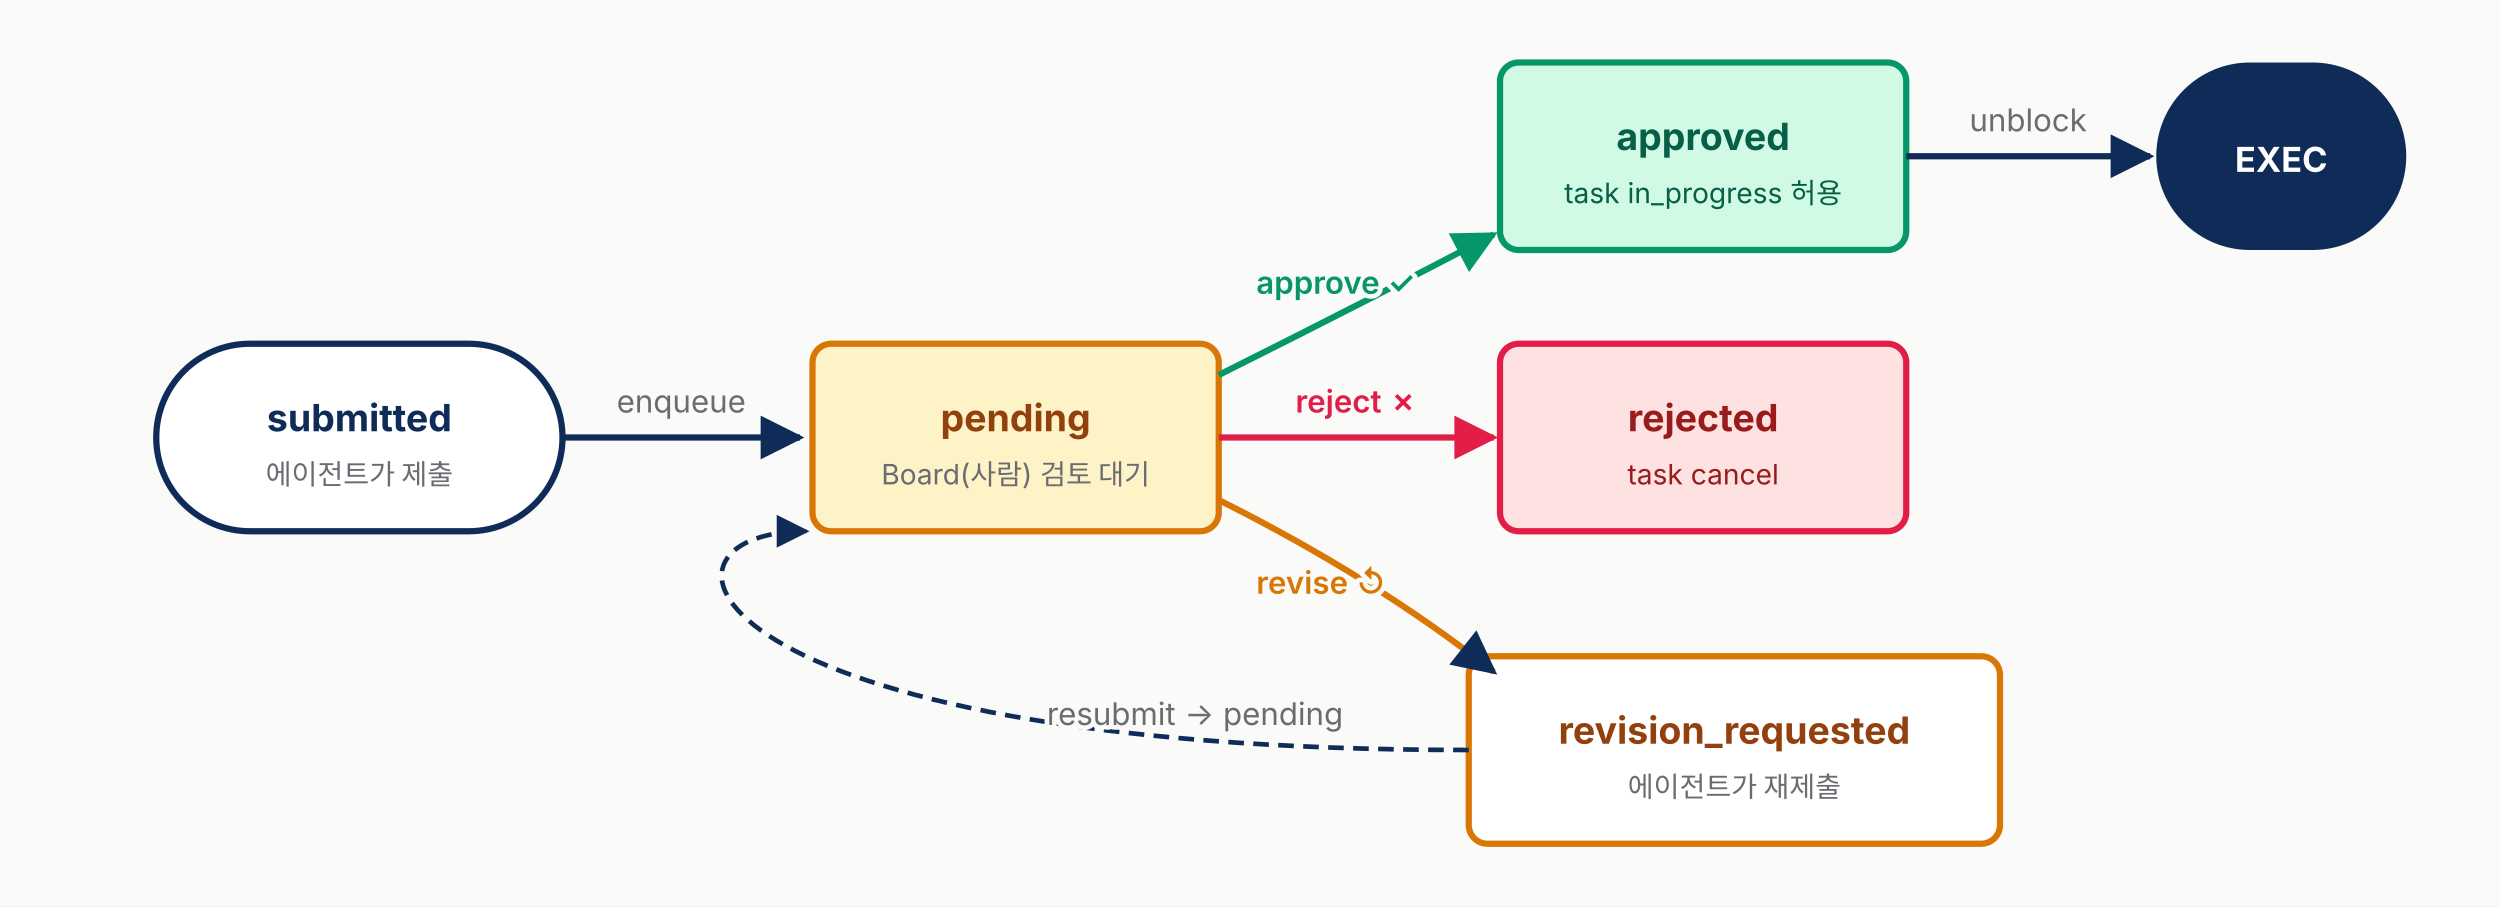
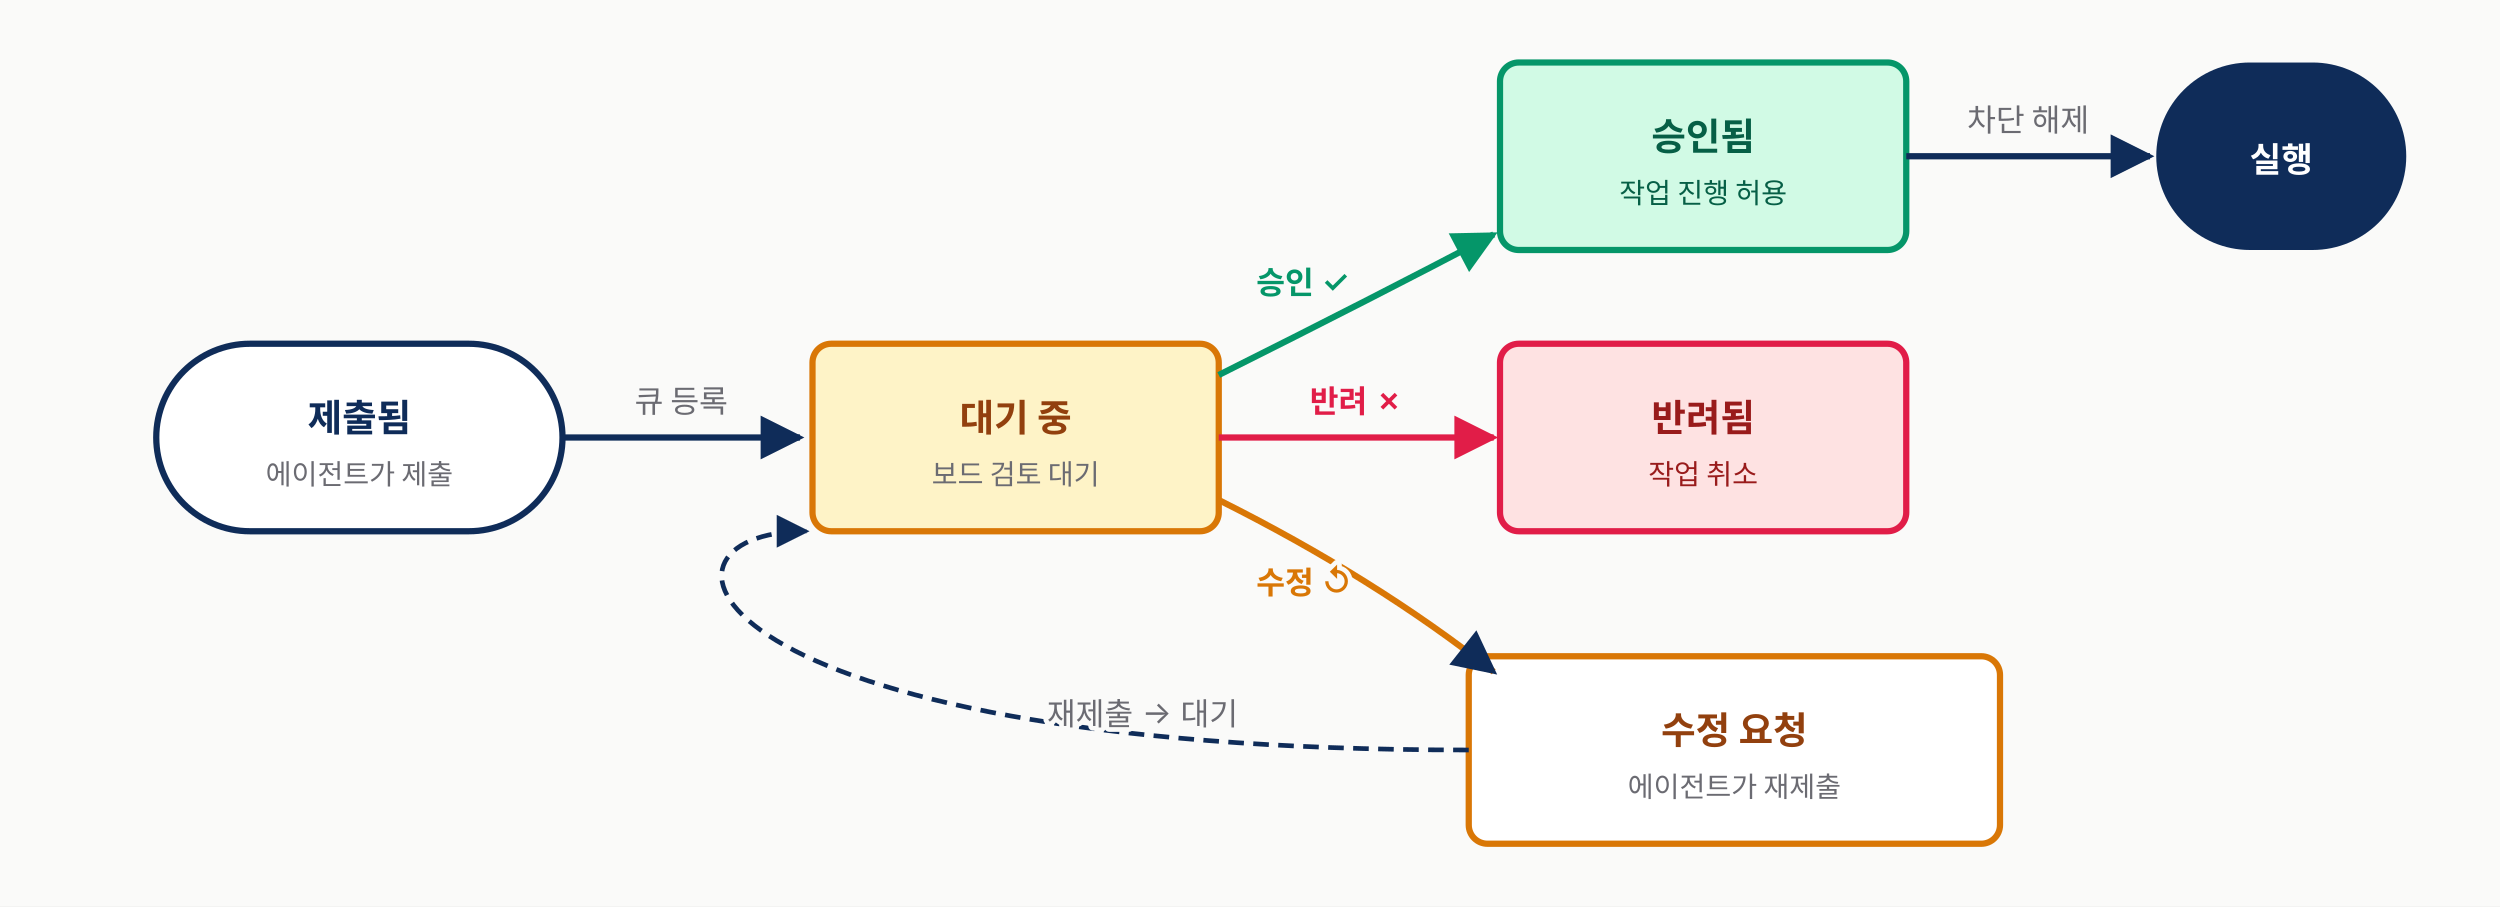
<svg xmlns="http://www.w3.org/2000/svg" viewBox="0 80 800 290" font-family="-apple-system, 'Segoe UI', 'Noto Sans KR', sans-serif">
  <defs>
    <marker id="arrow-st" viewBox="0 0 10 10" refX="9" refY="5" markerWidth="7" markerHeight="7" orient="auto">
      <path d="M0,0 L10,5 L0,10 z" fill="#0F2C59" />
    </marker>
    <marker id="arrow-st-pos" viewBox="0 0 10 10" refX="9" refY="5" markerWidth="7" markerHeight="7" orient="auto">
      <path d="M0,0 L10,5 L0,10 z" fill="#059669" />
    </marker>
    <marker id="arrow-st-neg" viewBox="0 0 10 10" refX="9" refY="5" markerWidth="7" markerHeight="7" orient="auto">
      <path d="M0,0 L10,5 L0,10 z" fill="#E11D48" />
    </marker>
    <style>
      .edge-label { paint-order: stroke fill; stroke: #FAFAF9; stroke-width: 3px; stroke-linejoin: round; }
    </style>
  </defs>
  <rect x="0" y="80" width="800" height="290" fill="#FAFAF9" />
  <g>
    <rect x="50" y="190" width="130" height="60" rx="30" fill="#FFFFFF" stroke="#0F2C59" stroke-width="2" />
-     <text x="115" y="218" font-size="12" font-weight="700" text-anchor="middle" fill="#0F2C59">submitted</text>
+     <text x="115" y="218" font-size="12" font-weight="700" text-anchor="middle" fill="#0F2C59">제출됨</text>
    <text x="115" y="235" font-size="9" text-anchor="middle" fill="#6B6B72">에이전트가 제출</text>
  </g>
  <g>
    <rect x="260" y="190" width="130" height="60" rx="6" fill="#FEF3C7" stroke="#D97706" stroke-width="2" />
-     <text x="325" y="218" font-size="12" font-weight="700" text-anchor="middle" fill="#92400E">pending</text>
-     <text x="325" y="235" font-size="9" text-anchor="middle" fill="#6B6B72">Board(사람) 검토 대기</text>
+     <text x="325" y="218" font-size="12" font-weight="700" text-anchor="middle" fill="#92400E">대기 중</text>
+     <text x="325" y="235" font-size="9" text-anchor="middle" fill="#6B6B72">보드 검토 대기</text>
  </g>
  <g>
    <rect x="480" y="100" width="130" height="60" rx="6" fill="#D1FAE5" stroke="#059669" stroke-width="2" />
-     <text x="545" y="128" font-size="12" font-weight="700" text-anchor="middle" fill="#065F46">approved</text>
-     <text x="545" y="145" font-size="9" text-anchor="middle" fill="#065F46">task in_progress 허용</text>
+     <text x="545" y="128" font-size="12" font-weight="700" text-anchor="middle" fill="#065F46">승인됨</text>
+     <text x="545" y="145" font-size="9" text-anchor="middle" fill="#065F46">작업 진행 허용</text>
  </g>
  <g>
    <rect x="480" y="190" width="130" height="60" rx="6" fill="#FEE2E2" stroke="#E11D48" stroke-width="2" />
-     <text x="545" y="218" font-size="12" font-weight="700" text-anchor="middle" fill="#991B1B">rejected</text>
-     <text x="545" y="235" font-size="9" text-anchor="middle" fill="#991B1B">task cancel</text>
+     <text x="545" y="218" font-size="12" font-weight="700" text-anchor="middle" fill="#991B1B">반려됨</text>
+     <text x="545" y="235" font-size="9" text-anchor="middle" fill="#991B1B">작업 취소</text>
  </g>
  <g>
    <rect x="470" y="290" width="170" height="60" rx="6" fill="#FFFFFF" stroke="#D97706" stroke-width="2" />
-     <text x="555" y="318" font-size="12" font-weight="700" text-anchor="middle" fill="#92400E">revision_requested</text>
+     <text x="555" y="318" font-size="12" font-weight="700" text-anchor="middle" fill="#92400E">수정 요청</text>
    <text x="555" y="335" font-size="9" text-anchor="middle" fill="#6B6B72">에이전트가 재제출</text>
  </g>
  <g>
    <rect x="690" y="100" width="80" height="60" rx="30" fill="#0F2C59" />
-     <text x="730" y="135" font-size="11" font-weight="700" text-anchor="middle" fill="#FFFFFF">EXEC</text>
+     <text x="730" y="135" font-size="11" font-weight="700" text-anchor="middle" fill="#FFFFFF">실행</text>
  </g>
  <line x1="180" y1="220" x2="256" y2="220" stroke="#0F2C59" stroke-width="2" marker-end="url(#arrow-st)" />
-   <text class="edge-label" x="218" y="212" font-size="10" text-anchor="middle" fill="#6B6B72">enqueue</text>
+   <text class="edge-label" x="218" y="212" font-size="10" text-anchor="middle" fill="#6B6B72">큐 등록</text>
  <path d="M 390 200 Q 440 175 478 155" fill="none" stroke="#059669" stroke-width="2" marker-end="url(#arrow-st-pos)" />
-   <text class="edge-label" x="402" y="174" font-size="10" font-weight="600" fill="#059669">approve ✓</text>
+   <text class="edge-label" x="402" y="174" font-size="10" font-weight="600" fill="#059669">승인 ✓</text>
  <line x1="390" y1="220" x2="478" y2="220" stroke="#E11D48" stroke-width="2" marker-end="url(#arrow-st-neg)" />
-   <text class="edge-label" x="434" y="212" font-size="10" font-weight="600" text-anchor="middle" fill="#E11D48">reject ✗</text>
+   <text class="edge-label" x="434" y="212" font-size="10" font-weight="600" text-anchor="middle" fill="#E11D48">반려 ✗</text>
  <path d="M 390 240 Q 440 265 478 295" fill="none" stroke="#D97706" stroke-width="2" marker-end="url(#arrow-st)" />
-   <text class="edge-label" x="402" y="270" font-size="10" font-weight="600" fill="#D97706">revise ↺</text>
+   <text class="edge-label" x="402" y="270" font-size="10" font-weight="600" fill="#D97706">수정 ↺</text>
  <path d="M 470 320 C 220 320, 200 250, 258 250" fill="none" stroke="#0F2C59" stroke-width="1.5" stroke-dasharray="5 3" marker-end="url(#arrow-st)" />
-   <text class="edge-label" x="335" y="312" font-size="10" fill="#6B6B72">resubmit → pending</text>
+   <text class="edge-label" x="335" y="312" font-size="10" fill="#6B6B72">재제출 → 대기</text>
  <line x1="610" y1="130" x2="688" y2="130" stroke="#0F2C59" stroke-width="2" marker-end="url(#arrow-st)" />
-   <text class="edge-label" x="649" y="122" font-size="10" text-anchor="middle" fill="#6B6B72">unblock</text>
+   <text class="edge-label" x="649" y="122" font-size="10" text-anchor="middle" fill="#6B6B72">차단 해제</text>
</svg>
